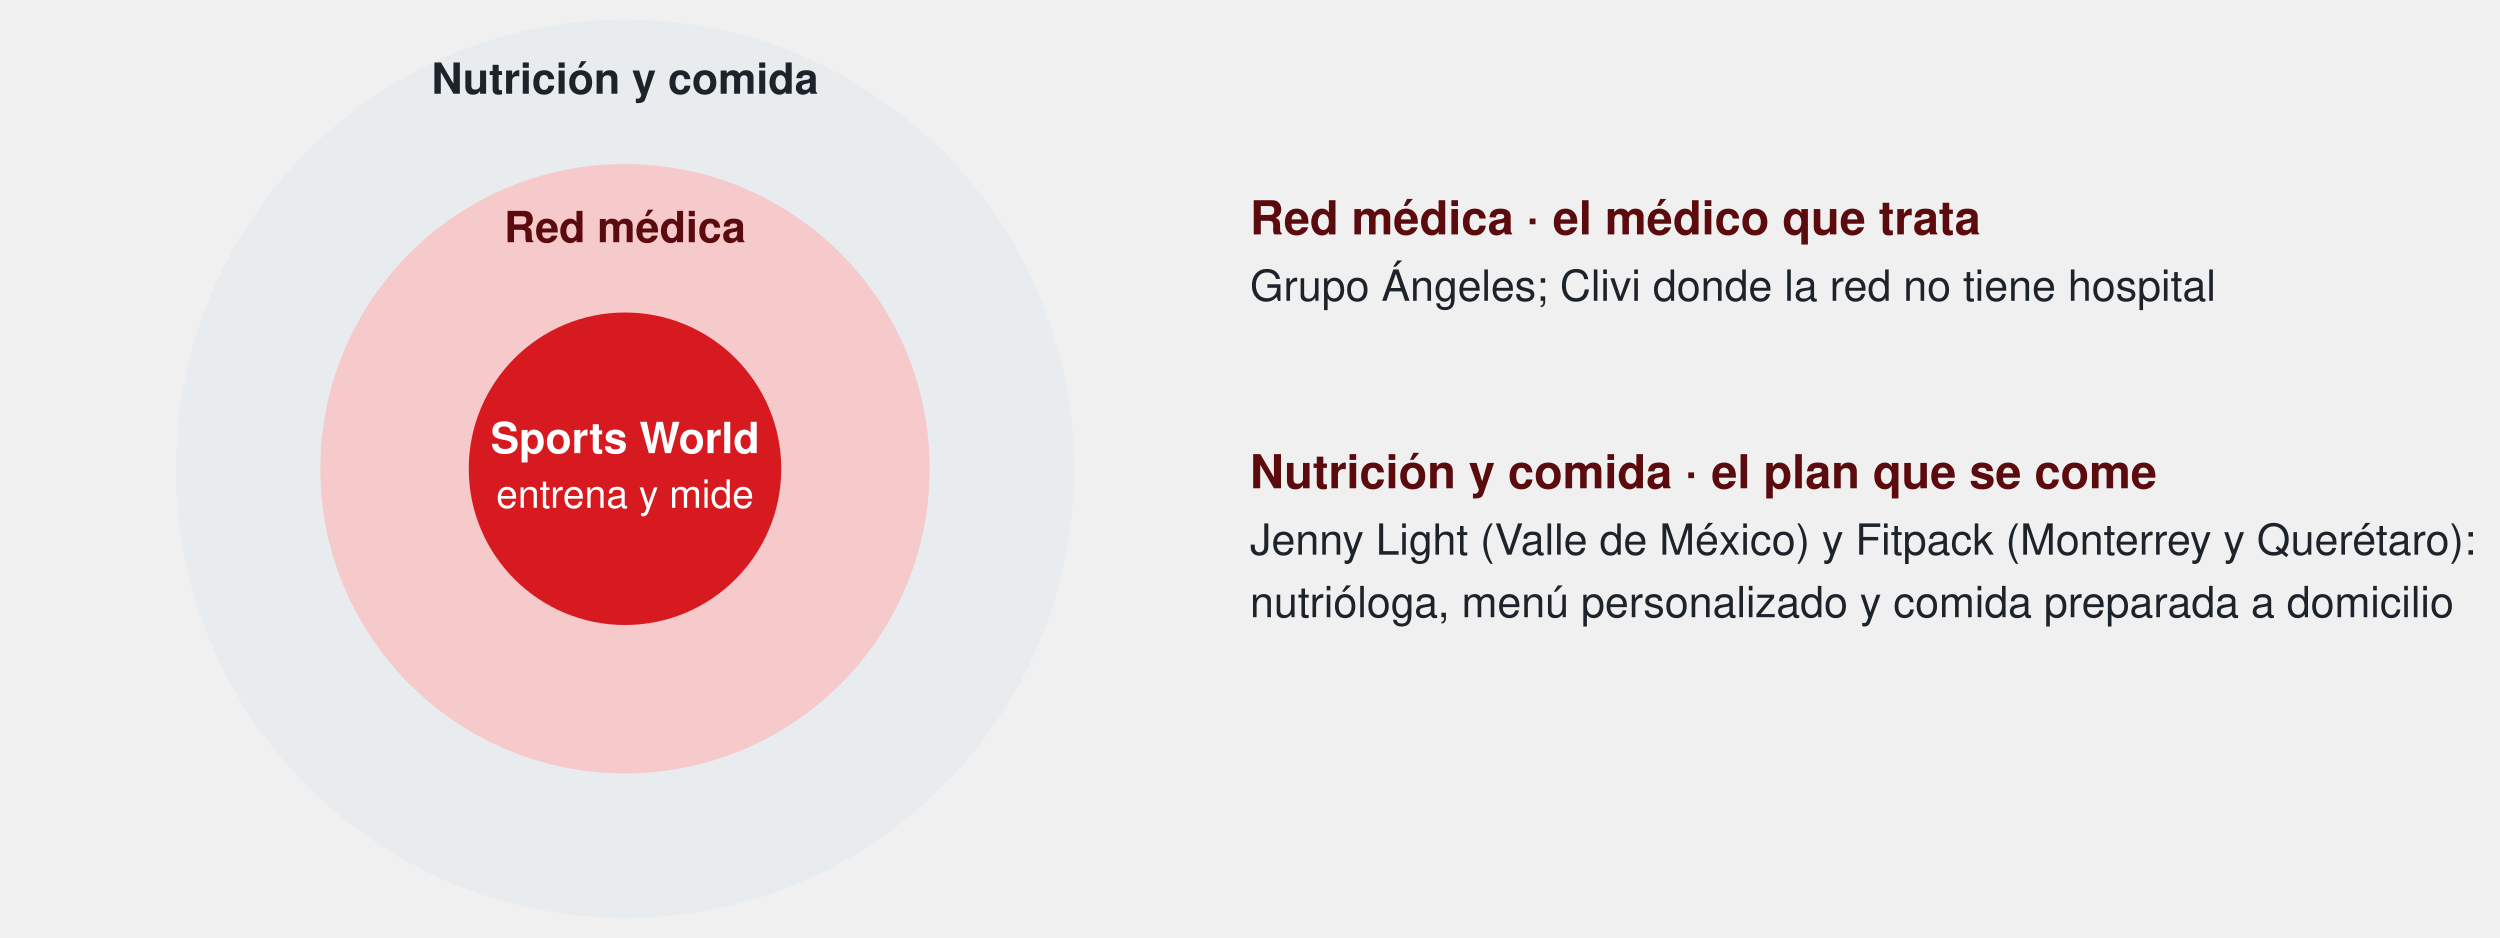
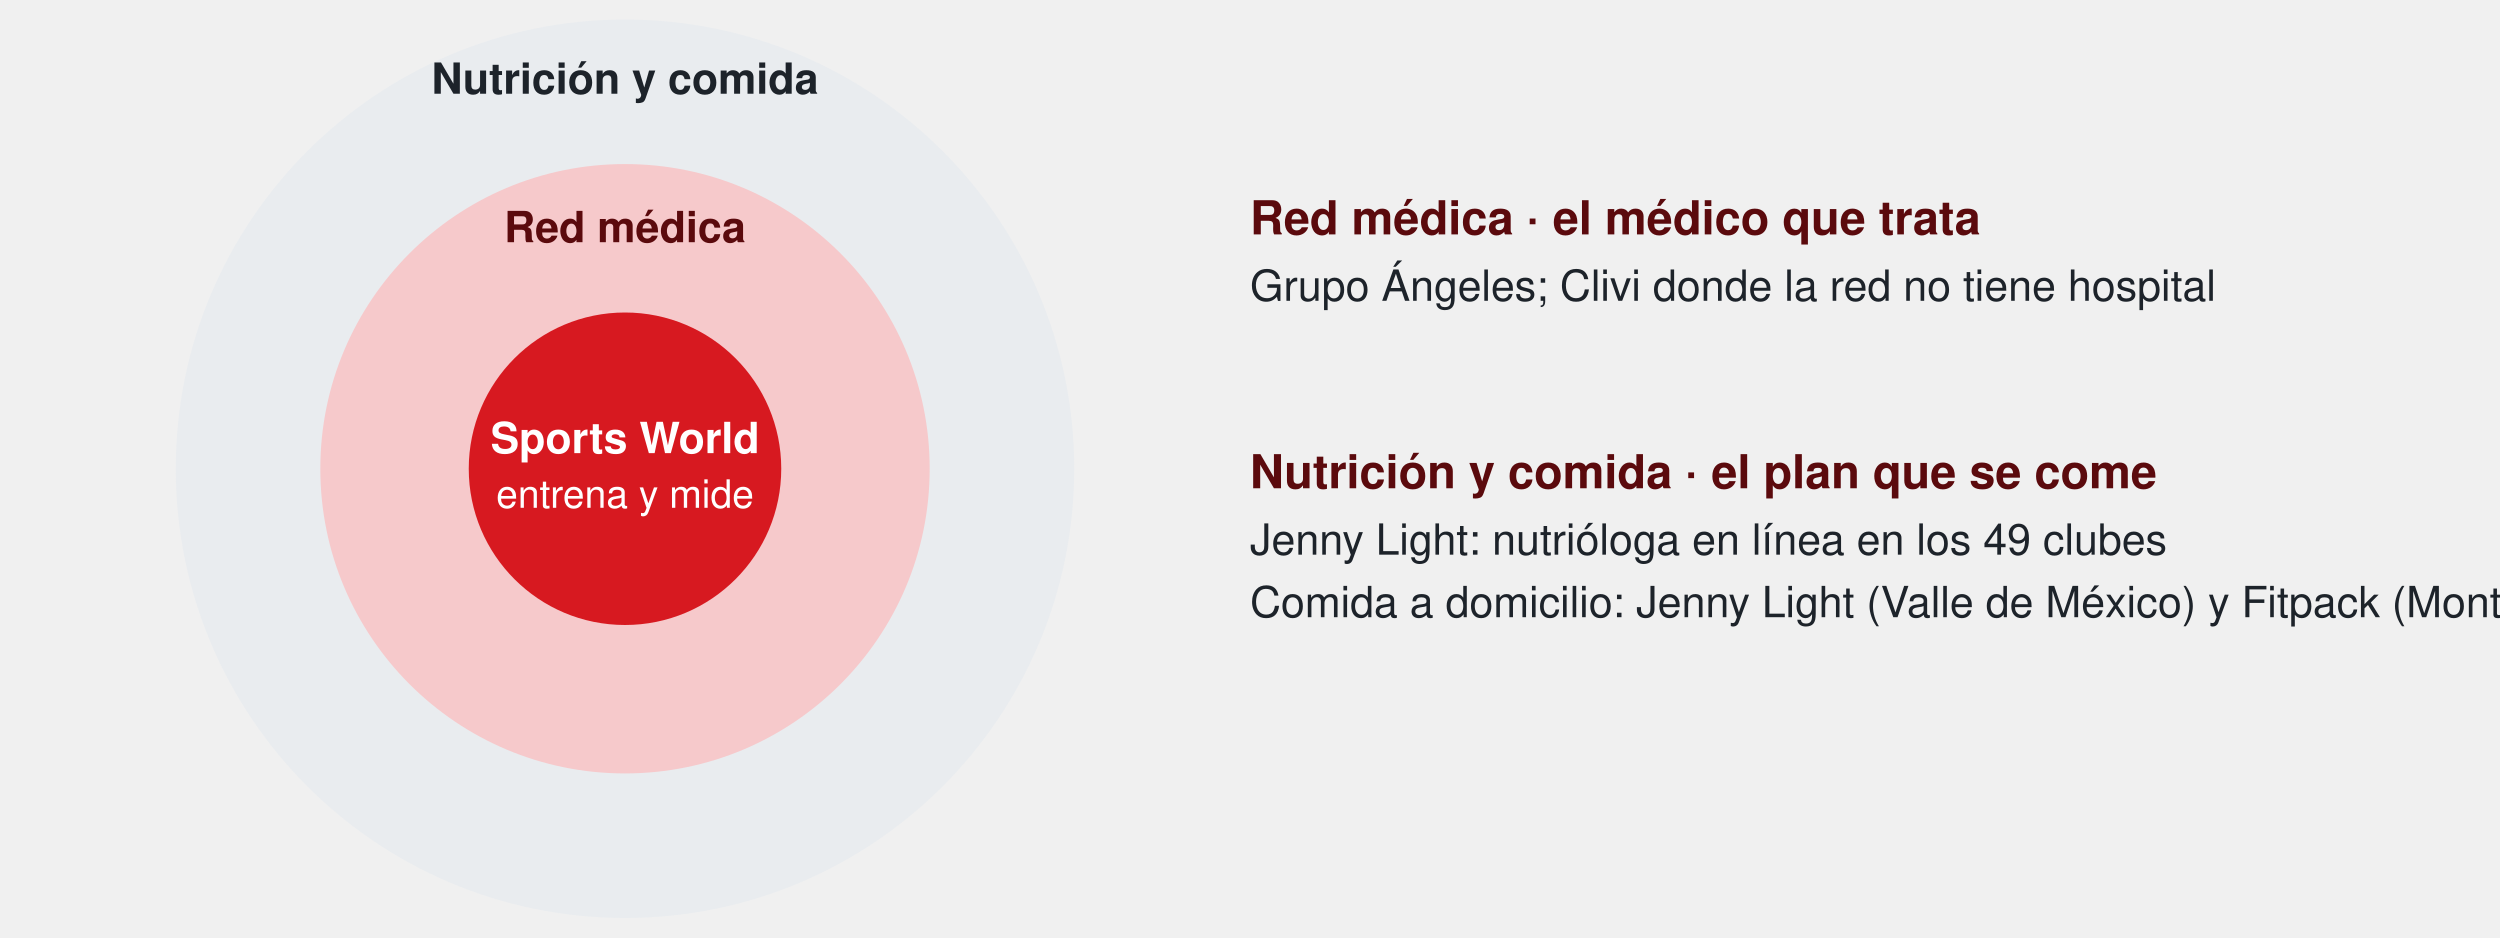
<svg xmlns="http://www.w3.org/2000/svg" viewBox="0 0 640 240" role="img" aria-label="Los círculos de aliados" font-family="Helvetica, Arial, sans-serif" font-size="12">
  <circle cx="160" cy="120" r="115" fill="#e9ecef" />
  <circle cx="160" cy="120" r="78" fill="#f6c9cb" />
  <circle cx="160" cy="120" r="40" fill="#d71920" />
  <text x="160.0" y="116.0" font-size="11" fill="#fff" font-weight="700" text-anchor="middle">Sports World</text>
  <text x="160.0" y="130.0" font-size="10" fill="#fff" font-weight="400" text-anchor="middle">entrena y mide</text>
  <text x="160.0" y="62.0" font-size="11" fill="#5b0a0d" font-weight="700" text-anchor="middle">Red médica</text>
  <text x="160.0" y="24.0" font-size="11" fill="#1d232a" font-weight="700" text-anchor="middle">Nutrición y comida</text>
  <text x="320.0" y="60.0" font-size="12" fill="#5b0a0d" font-weight="700" text-anchor="start">Red médica · el médico que trata</text>
  <text x="320.0" y="77.0" font-size="11" fill="#1d232a" font-weight="400" text-anchor="start">Grupo Ángeles; Clivi donde la red no tiene hospital</text>
  <text x="320.0" y="125.0" font-size="12" fill="#5b0a0d" font-weight="700" text-anchor="start">Nutrición y comida · el plan que se come</text>
-   <text x="320.0" y="142.0" font-size="11" fill="#1d232a" font-weight="400" text-anchor="start">Jenny Light (Valle de México) y Fitpack (Monterrey y Querétaro):</text>
-   <text x="320.0" y="158.0" font-size="11" fill="#1d232a" font-weight="400" text-anchor="start">nutrióloga, menú personalizado y comida preparada a domicilio</text>
+   <text x="320.0" y="142.0" font-size="11" fill="#1d232a" font-weight="400" text-anchor="start">Jenny Light: nutrióloga en línea en los 49 clubes</text>
+   <text x="320.0" y="158.0" font-size="11" fill="#1d232a" font-weight="400" text-anchor="start">Comida a domicilio: Jenny Light (Valle de México) y Fitpack (Monterrey y Querétaro)</text>
</svg>
